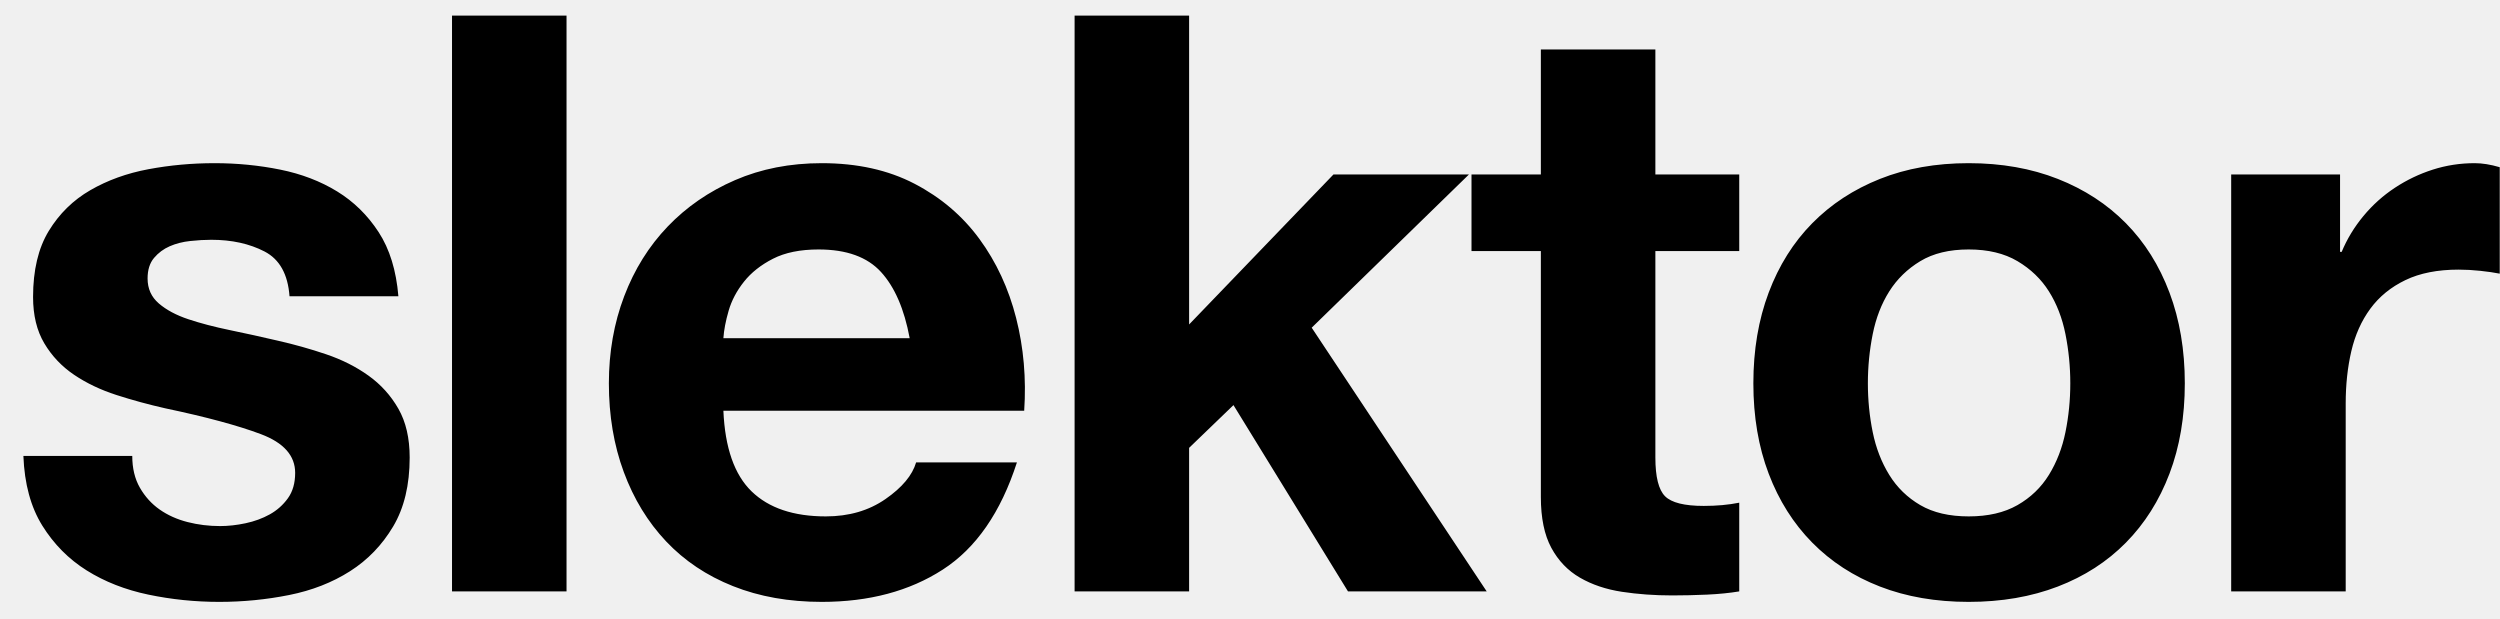
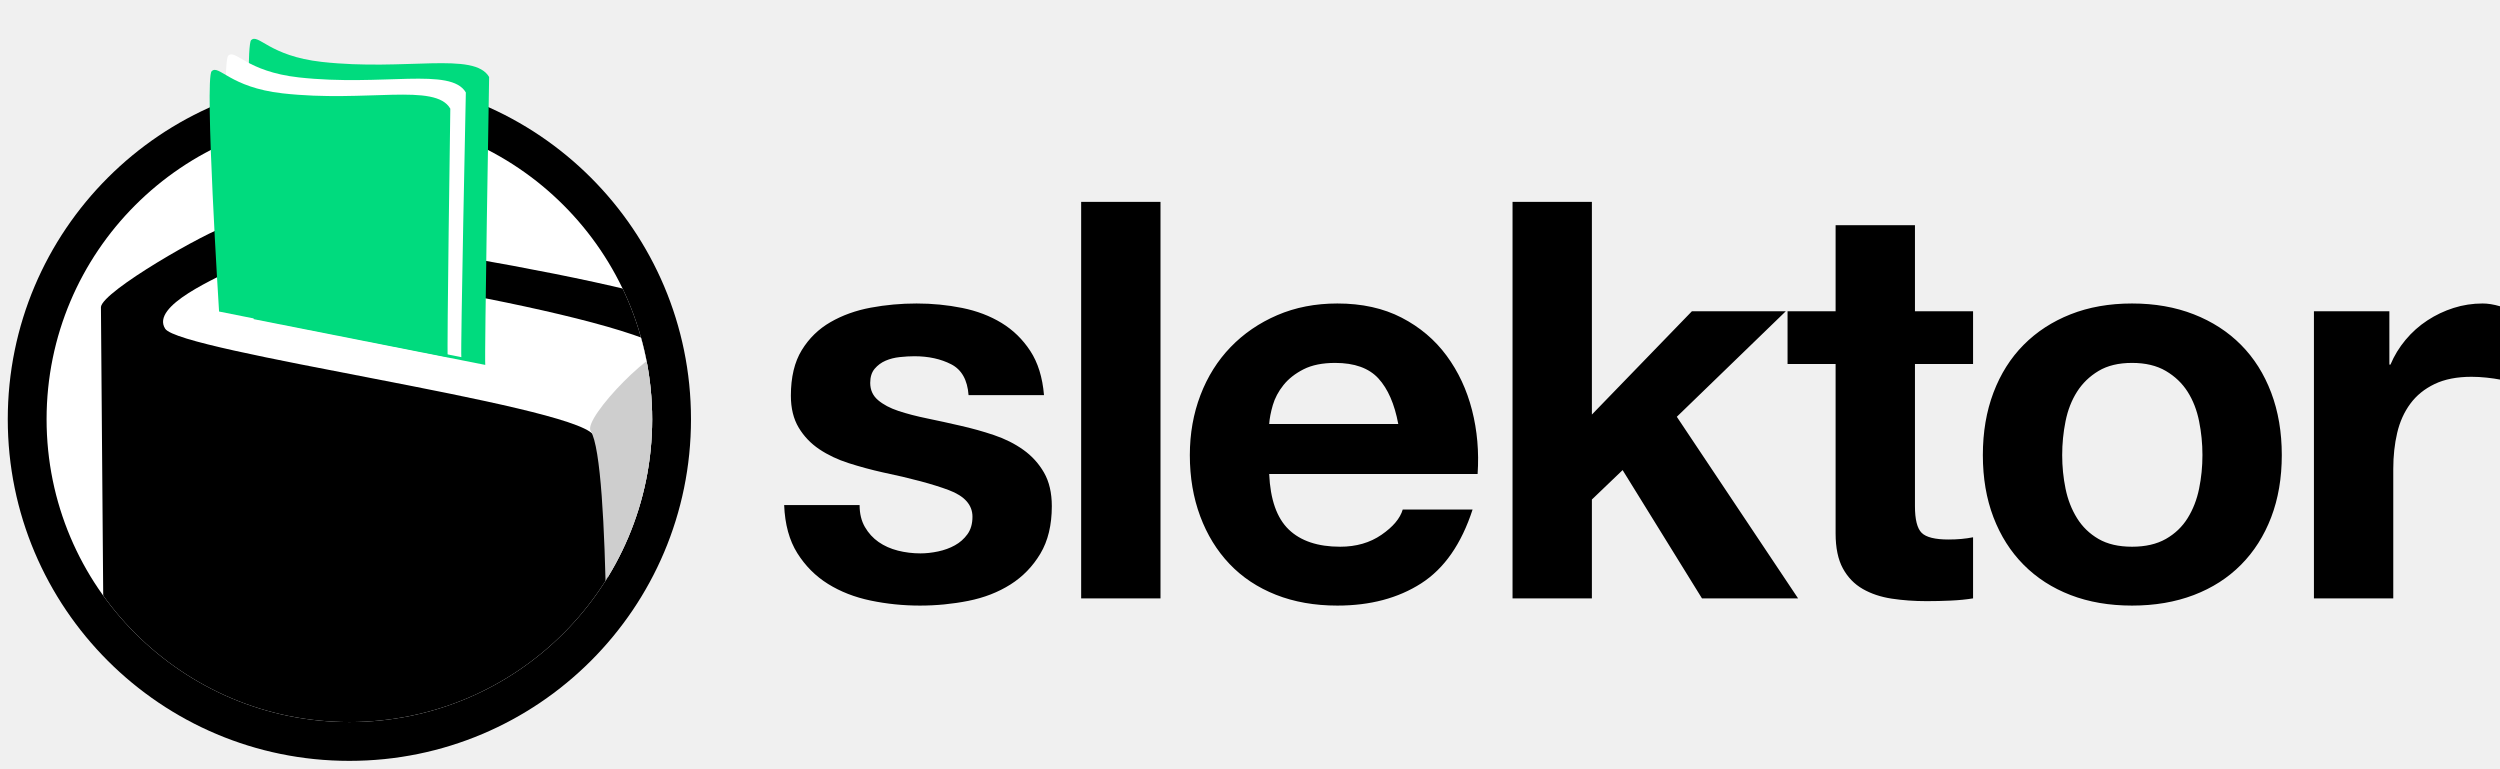
- <svg xmlns="http://www.w3.org/2000/svg" width="93px" height="23px" viewBox="0 0 93 23" version="1.1">
-   <g id="Page-1" stroke="none" stroke-width="1" fill="none" fill-rule="evenodd">
-     <path d="M8.16,22.39 C9.04,22.39 9.905,22.305 10.755,22.135 C11.605,21.965 12.36,21.67 13.02,21.25 C13.68,20.83 14.215,20.275 14.625,19.585 C15.035,18.895 15.24,18.04 15.24,17.02 C15.24,16.3 15.1,15.695 14.82,15.205 C14.54,14.715 14.17,14.305 13.71,13.975 C13.25,13.645 12.725,13.38 12.135,13.18 C11.545,12.98 10.94,12.81 10.32,12.67 C9.72,12.53 9.13,12.4 8.55,12.28 C7.97,12.16 7.455,12.025 7.005,11.875 C6.555,11.725 6.19,11.53 5.91,11.29 C5.63,11.05 5.49,10.74 5.49,10.36 C5.49,10.04 5.57,9.785 5.73,9.595 C5.89,9.405 6.085,9.26 6.315,9.16 C6.545,9.06 6.8,8.995 7.08,8.965 C7.36,8.935 7.62,8.92 7.86,8.92 C8.62,8.92 9.28,9.065 9.84,9.355 C10.4,9.645 10.71,10.2 10.77,11.02 L14.82,11.02 C14.74,10.06 14.495,9.265 14.085,8.635 C13.675,8.005 13.16,7.5 12.54,7.12 C11.92,6.74 11.215,6.47 10.425,6.31 C9.635,6.15 8.82,6.07 7.98,6.07 C7.14,6.07 6.32,6.145 5.52,6.295 C4.72,6.445 4,6.705 3.36,7.075 C2.72,7.445 2.205,7.95 1.815,8.59 C1.425,9.23 1.23,10.05 1.23,11.05 C1.23,11.73 1.37,12.305 1.65,12.775 C1.93,13.245 2.3,13.635 2.76,13.945 C3.22,14.255 3.745,14.505 4.335,14.695 C4.925,14.885 5.53,15.05 6.15,15.19 C7.67,15.51 8.855,15.83 9.705,16.15 C10.555,16.47 10.98,16.95 10.98,17.59 C10.98,17.97 10.89,18.285 10.71,18.535 C10.53,18.785 10.305,18.985 10.035,19.135 C9.765,19.285 9.465,19.395 9.135,19.465 C8.805,19.535 8.49,19.57 8.19,19.57 C7.77,19.57 7.365,19.52 6.975,19.42 C6.585,19.32 6.24,19.165 5.94,18.955 C5.64,18.745 5.395,18.475 5.205,18.145 C5.015,17.815 4.92,17.42 4.92,16.96 L0.87,16.96 C0.91,18 1.145,18.865 1.575,19.555 C2.005,20.245 2.555,20.8 3.225,21.22 C3.895,21.64 4.66,21.94 5.52,22.12 C6.38,22.3 7.26,22.39 8.16,22.39 Z M21.075,22 L21.075,0.58 L16.815,0.58 L16.815,22 L21.075,22 Z M30.57,22.39 C32.33,22.39 33.83,21.99 35.07,21.19 C36.31,20.39 37.23,19.06 37.83,17.2 L34.08,17.2 C33.94,17.68 33.56,18.135 32.94,18.565 C32.32,18.995 31.58,19.21 30.72,19.21 C29.52,19.21 28.6,18.9 27.96,18.28 C27.32,17.66 26.97,16.66 26.91,15.28 L38.1,15.28 C38.18,14.08 38.08,12.93 37.8,11.83 C37.52,10.73 37.065,9.75 36.435,8.89 C35.805,8.03 35,7.345 34.02,6.835 C33.04,6.325 31.89,6.07 30.57,6.07 C29.39,6.07 28.315,6.28 27.345,6.7 C26.375,7.12 25.54,7.695 24.84,8.425 C24.14,9.155 23.6,10.02 23.22,11.02 C22.84,12.02 22.65,13.1 22.65,14.26 C22.65,15.46 22.835,16.56 23.205,17.56 C23.575,18.56 24.1,19.42 24.78,20.14 C25.46,20.86 26.29,21.415 27.27,21.805 C28.25,22.195 29.35,22.39 30.57,22.39 Z M33.84,12.58 L26.91,12.58 C26.93,12.28 26.995,11.94 27.105,11.56 C27.215,11.18 27.405,10.82 27.675,10.48 C27.945,10.14 28.305,9.855 28.755,9.625 C29.205,9.395 29.77,9.28 30.45,9.28 C31.49,9.28 32.265,9.56 32.775,10.12 C33.285,10.68 33.64,11.5 33.84,12.58 Z M44.235,22 L44.235,16.66 L45.885,15.07 L50.145,22 L55.305,22 L48.795,12.19 L54.645,6.49 L49.605,6.49 L44.235,12.07 L44.235,0.58 L39.975,0.58 L39.975,22 L44.235,22 Z M62.21,22.15 C62.63,22.15 63.06,22.14 63.5,22.12 C63.94,22.1 64.34,22.06 64.7,22 L64.7,18.7 C64.5,18.74 64.29,18.77 64.07,18.79 C63.85,18.81 63.62,18.82 63.38,18.82 C62.66,18.82 62.18,18.7 61.94,18.46 C61.7,18.22 61.58,17.74 61.58,17.02 L61.58,9.34 L64.7,9.34 L64.7,6.49 L61.58,6.49 L61.58,1.84 L57.32,1.84 L57.32,6.49 L54.74,6.49 L54.74,9.34 L57.32,9.34 L57.32,18.49 C57.32,19.27 57.45,19.9 57.71,20.38 C57.97,20.86 58.325,21.23 58.775,21.49 C59.225,21.75 59.745,21.925 60.335,22.015 C60.925,22.105 61.55,22.15 62.21,22.15 Z M73.235,22.39 C74.455,22.39 75.56,22.2 76.55,21.82 C77.54,21.44 78.385,20.895 79.085,20.185 C79.785,19.475 80.325,18.62 80.705,17.62 C81.085,16.62 81.275,15.5 81.275,14.26 C81.275,13.02 81.085,11.895 80.705,10.885 C80.325,9.875 79.785,9.015 79.085,8.305 C78.385,7.595 77.54,7.045 76.55,6.655 C75.56,6.265 74.455,6.07 73.235,6.07 C72.015,6.07 70.915,6.265 69.935,6.655 C68.955,7.045 68.115,7.595 67.415,8.305 C66.715,9.015 66.175,9.875 65.795,10.885 C65.415,11.895 65.225,13.02 65.225,14.26 C65.225,15.5 65.415,16.62 65.795,17.62 C66.175,18.62 66.715,19.475 67.415,20.185 C68.115,20.895 68.955,21.44 69.935,21.82 C70.915,22.2 72.015,22.39 73.235,22.39 Z M73.235,19.21 C72.515,19.21 71.915,19.07 71.435,18.79 C70.955,18.51 70.57,18.135 70.28,17.665 C69.99,17.195 69.785,16.665 69.665,16.075 C69.545,15.485 69.485,14.88 69.485,14.26 C69.485,13.64 69.545,13.03 69.665,12.43 C69.785,11.83 69.99,11.3 70.28,10.84 C70.57,10.38 70.955,10.005 71.435,9.715 C71.915,9.425 72.515,9.28 73.235,9.28 C73.955,9.28 74.56,9.425 75.05,9.715 C75.54,10.005 75.93,10.38 76.22,10.84 C76.51,11.3 76.715,11.83 76.835,12.43 C76.955,13.03 77.015,13.64 77.015,14.26 C77.015,14.88 76.955,15.485 76.835,16.075 C76.715,16.665 76.51,17.195 76.22,17.665 C75.93,18.135 75.54,18.51 75.05,18.79 C74.56,19.07 73.955,19.21 73.235,19.21 Z M87.26,22 L87.26,15.01 C87.26,14.31 87.33,13.66 87.47,13.06 C87.61,12.46 87.845,11.935 88.175,11.485 C88.505,11.035 88.94,10.68 89.48,10.42 C90.02,10.16 90.68,10.03 91.46,10.03 C91.72,10.03 91.99,10.045 92.27,10.075 C92.55,10.105 92.79,10.14 92.99,10.18 L92.99,6.22 C92.65,6.12 92.34,6.07 92.06,6.07 C91.52,6.07 91,6.15 90.5,6.31 C90,6.47 89.53,6.695 89.09,6.985 C88.65,7.275 88.26,7.625 87.92,8.035 C87.58,8.445 87.31,8.89 87.11,9.37 L87.05,9.37 L87.05,6.49 L83,6.49 L83,22 L87.26,22 Z" id="slektor-mark" fill="#000000" fill-rule="nonzero" />
+ <svg xmlns="http://www.w3.org/2000/svg" xmlns:xlink="http://www.w3.org/1999/xlink" width="322px" height="99px" viewBox="0 0 322 99" version="1.1">
+   <defs>
+     <circle id="path-1" cx="44" cy="44" r="44" />
+     <circle id="path-3" cx="44" cy="44" r="39" />
+   </defs>
+   <g id="slektor-mark" stroke="none" stroke-width="1" fill="none" fill-rule="evenodd">
+     <g id="icon" transform="translate(1, 5)">
+       <g id="Slektor-App-Logo" transform="translate(0, 5)">
+         <mask id="mask-2" fill="white">
+           <use xlink:href="#path-1" />
+         </mask>
+         <use id="Oval" fill="#000000" fill-rule="nonzero" xlink:href="#path-1" />
+         <mask id="mask-4" fill="white">
+           <use xlink:href="#path-3" />
+         </mask>
+         <use id="Oval-Copy" fill="#FFFFFF" fill-rule="nonzero" xlink:href="#path-3" />
+         <path d="M12.458,87.544 C12.458,87.544 12,30.374 12,29.538 C12.229,27.485 25.652,19.807 28.398,19.047 C31.144,18.287 87.721,26.887 90.798,31.228 C94.246,36.09 92.614,88 92.614,88 L12.458,87.544 Z" id="Path" fill="#000000" fill-rule="nonzero" mask="url(#mask-4)" />
+         <path d="M77.358,88.393 C77.358,88.393 78.13,49.877 75.388,45.955 C72.079,42.057 22.182,35.301 20.276,32.341 C18.37,29.38 26.841,25.825 30.216,24.119 C32.525,22.952 80.785,30.617 85.689,35.602 C89.02,38.988 87.738,86.496 87.843,88.393 C87.919,89.759 77.358,88.393 77.358,88.393 Z" id="Shape" fill="#FFFFFF" fill-rule="nonzero" mask="url(#mask-4)" />
+         <path d="M77.086,88 C77.086,88 77.701,49.553 75.079,45.515 C74.017,43.879 83.985,33.641 85.574,35.152 C89.053,38.458 87.768,88 87.768,88 C87.768,88 77.086,88 77.086,88 Z" id="Shape" fill="#CECECE" fill-rule="nonzero" mask="url(#mask-4)" />
+       </g>
+       <g id="Group" transform="translate(26, 0)" fill-rule="nonzero">
+         <path d="M5.676,36.105 C5.676,36.105 4.409,1.088 5.344,0.174 C6.278,-0.741 7.652,2.219 14.453,2.974 C25.256,4.175 34.073,1.603 36,4.918 C36,4.918 35.385,41.315 35.502,42 L5.676,36.105 Z" id="Path" fill="#00DB7E" />
+         <path d="M2.479,35.123 C2.479,35.123 1.461,3.087 2.394,2.173 C3.326,1.26 4.698,4.216 11.488,4.97 C22.273,6.169 31.076,3.6 33,6.911 C33,6.911 32.305,40.315 32.421,41 L2.479,35.123 Z" id="Path" fill="#FFFFFF" />
+         <path d="M1.215,35.125 C1.215,35.125 -0.676,5.106 0.261,4.177 C1.198,3.247 2.575,6.255 9.394,7.023 C20.227,8.243 29.068,5.628 31,8.998 C31,8.998 30.548,40.303 30.665,41 L1.215,35.125 Z" id="Path" fill="#00DB7E" />
+       </g>
+     </g>
+     <path d="M118.489,78 C120.6,78 122.675,77.797 124.715,77.392 C126.754,76.987 128.565,76.283 130.148,75.282 C131.732,74.281 133.015,72.957 133.999,71.312 C134.982,69.667 135.474,67.629 135.474,65.197 C135.474,63.48 135.138,62.038 134.467,60.869 C133.795,59.701 132.907,58.724 131.804,57.937 C130.7,57.15 129.441,56.518 128.025,56.041 C126.61,55.564 125.158,55.159 123.671,54.825 C122.232,54.492 120.816,54.182 119.425,53.895 C118.033,53.609 116.798,53.287 115.718,52.93 C114.639,52.572 113.763,52.107 113.091,51.535 C112.419,50.963 112.084,50.224 112.084,49.318 C112.084,48.555 112.276,47.947 112.659,47.494 C113.043,47.041 113.511,46.695 114.063,46.457 C114.615,46.218 115.226,46.063 115.898,45.992 C116.57,45.92 117.194,45.884 117.769,45.884 C119.593,45.884 121.176,46.23 122.519,46.922 C123.863,47.613 124.607,48.936 124.751,50.891 L134.467,50.891 C134.275,48.602 133.687,46.707 132.703,45.205 C131.72,43.703 130.484,42.499 128.997,41.593 C127.509,40.687 125.818,40.043 123.923,39.662 C122.028,39.28 120.072,39.089 118.057,39.089 C116.042,39.089 114.075,39.268 112.156,39.626 C110.236,39.983 108.509,40.603 106.974,41.486 C105.438,42.368 104.203,43.572 103.267,45.098 C102.331,46.624 101.864,48.579 101.864,50.963 C101.864,52.584 102.2,53.955 102.871,55.076 C103.543,56.196 104.431,57.126 105.534,57.865 C106.638,58.604 107.897,59.2 109.313,59.653 C110.728,60.106 112.18,60.5 113.667,60.834 C117.314,61.597 120.156,62.359 122.196,63.122 C124.235,63.885 125.254,65.03 125.254,66.556 C125.254,67.462 125.038,68.213 124.607,68.809 C124.175,69.405 123.635,69.882 122.987,70.239 C122.34,70.597 121.62,70.859 120.828,71.026 C120.036,71.193 119.281,71.276 118.561,71.276 C117.553,71.276 116.582,71.157 115.646,70.919 C114.711,70.68 113.883,70.311 113.163,69.81 C112.443,69.309 111.856,68.666 111.4,67.879 C110.944,67.092 110.716,66.15 110.716,65.054 L101,65.054 C101.096,67.533 101.66,69.596 102.691,71.241 C103.723,72.886 105.042,74.209 106.65,75.21 C108.257,76.212 110.092,76.927 112.156,77.356 C114.219,77.785 116.33,78 118.489,78 Z M149.473,77.07 L149.473,26 L139.253,26 L139.253,77.07 L149.473,77.07 Z M172.252,78 C176.474,78 180.073,77.046 183.047,75.139 C186.022,73.232 188.229,70.061 189.669,65.626 L180.672,65.626 C180.336,66.77 179.425,67.855 177.937,68.88 C176.45,69.906 174.675,70.418 172.611,70.418 C169.733,70.418 167.526,69.679 165.99,68.201 C164.455,66.723 163.615,64.338 163.471,61.048 L190.316,61.048 C190.508,58.187 190.268,55.445 189.597,52.823 C188.925,50.2 187.833,47.863 186.322,45.813 C184.811,43.762 182.879,42.129 180.528,40.913 C178.177,39.697 175.418,39.089 172.252,39.089 C169.421,39.089 166.842,39.59 164.515,40.591 C162.188,41.593 160.184,42.964 158.505,44.704 C156.826,46.445 155.53,48.507 154.619,50.891 C153.707,53.276 153.251,55.851 153.251,58.616 C153.251,61.477 153.695,64.1 154.583,66.484 C155.47,68.868 156.73,70.919 158.361,72.635 C159.993,74.352 161.984,75.675 164.335,76.605 C166.686,77.535 169.325,78 172.252,78 Z M180.097,54.611 L163.471,54.611 C163.519,53.895 163.675,53.085 163.939,52.179 C164.203,51.273 164.659,50.414 165.306,49.604 C165.954,48.793 166.818,48.114 167.897,47.565 C168.977,47.017 170.332,46.743 171.964,46.743 C174.459,46.743 176.318,47.41 177.542,48.746 C178.765,50.081 179.617,52.036 180.097,54.611 Z M205.035,77.07 L205.035,64.338 L208.993,60.547 L219.213,77.07 L231.592,77.07 L215.974,53.681 L230.009,40.091 L217.917,40.091 L205.035,53.395 L205.035,26 L194.815,26 L194.815,77.07 L205.035,77.07 Z M248.157,77.428 C249.165,77.428 250.197,77.404 251.252,77.356 C252.308,77.309 253.267,77.213 254.131,77.07 L254.131,69.202 C253.651,69.298 253.147,69.369 252.62,69.417 C252.092,69.464 251.54,69.488 250.964,69.488 C249.237,69.488 248.085,69.202 247.51,68.63 C246.934,68.058 246.646,66.913 246.646,65.197 L246.646,46.886 L254.131,46.886 L254.131,40.091 L246.646,40.091 L246.646,29.004 L236.426,29.004 L236.426,40.091 L230.237,40.091 L230.237,46.886 L236.426,46.886 L236.426,68.702 C236.426,70.561 236.738,72.063 237.362,73.208 C237.985,74.352 238.837,75.234 239.917,75.854 C240.996,76.474 242.244,76.891 243.659,77.106 C245.075,77.32 246.574,77.428 248.157,77.428 Z M274.607,78 C277.534,78 280.185,77.547 282.56,76.641 C284.935,75.735 286.962,74.436 288.641,72.743 C290.321,71.05 291.616,69.011 292.528,66.627 C293.439,64.243 293.895,61.573 293.895,58.616 C293.895,55.66 293.439,52.978 292.528,50.569 C291.616,48.161 290.321,46.111 288.641,44.418 C286.962,42.725 284.935,41.414 282.56,40.484 C280.185,39.554 277.534,39.089 274.607,39.089 C271.68,39.089 269.041,39.554 266.69,40.484 C264.339,41.414 262.324,42.725 260.644,44.418 C258.965,46.111 257.67,48.161 256.758,50.569 C255.846,52.978 255.391,55.66 255.391,58.616 C255.391,61.573 255.846,64.243 256.758,66.627 C257.67,69.011 258.965,71.05 260.644,72.743 C262.324,74.436 264.339,75.735 266.69,76.641 C269.041,77.547 271.68,78 274.607,78 Z M274.607,70.418 C272.88,70.418 271.44,70.084 270.289,69.417 C269.137,68.749 268.213,67.855 267.518,66.735 C266.822,65.614 266.33,64.35 266.042,62.944 C265.754,61.537 265.61,60.094 265.61,58.616 C265.61,57.138 265.754,55.684 266.042,54.253 C266.33,52.823 266.822,51.559 267.518,50.462 C268.213,49.365 269.137,48.471 270.289,47.78 C271.44,47.088 272.88,46.743 274.607,46.743 C276.334,46.743 277.786,47.088 278.961,47.78 C280.137,48.471 281.072,49.365 281.768,50.462 C282.464,51.559 282.956,52.823 283.243,54.253 C283.531,55.684 283.675,57.138 283.675,58.616 C283.675,60.094 283.531,61.537 283.243,62.944 C282.956,64.35 282.464,65.614 281.768,66.735 C281.072,67.855 280.137,68.749 278.961,69.417 C277.786,70.084 276.334,70.418 274.607,70.418 Z M308.253,77.07 L308.253,60.404 C308.253,58.735 308.421,57.186 308.757,55.755 C309.093,54.325 309.657,53.073 310.449,52 C311.24,50.927 312.284,50.081 313.579,49.461 C314.875,48.841 316.458,48.531 318.329,48.531 C318.953,48.531 319.601,48.567 320.273,48.638 C320.944,48.71 321.52,48.793 322,48.889 L322,39.447 C321.184,39.209 320.441,39.089 319.769,39.089 C318.473,39.089 317.226,39.28 316.026,39.662 C314.827,40.043 313.699,40.58 312.644,41.271 C311.588,41.962 310.653,42.797 309.837,43.774 C309.021,44.752 308.373,45.813 307.894,46.957 L307.75,46.957 L307.75,40.091 L298.034,40.091 L298.034,77.07 L308.253,77.07 Z" id="slektor" fill="#000000" fill-rule="nonzero" />
  </g>
</svg>
